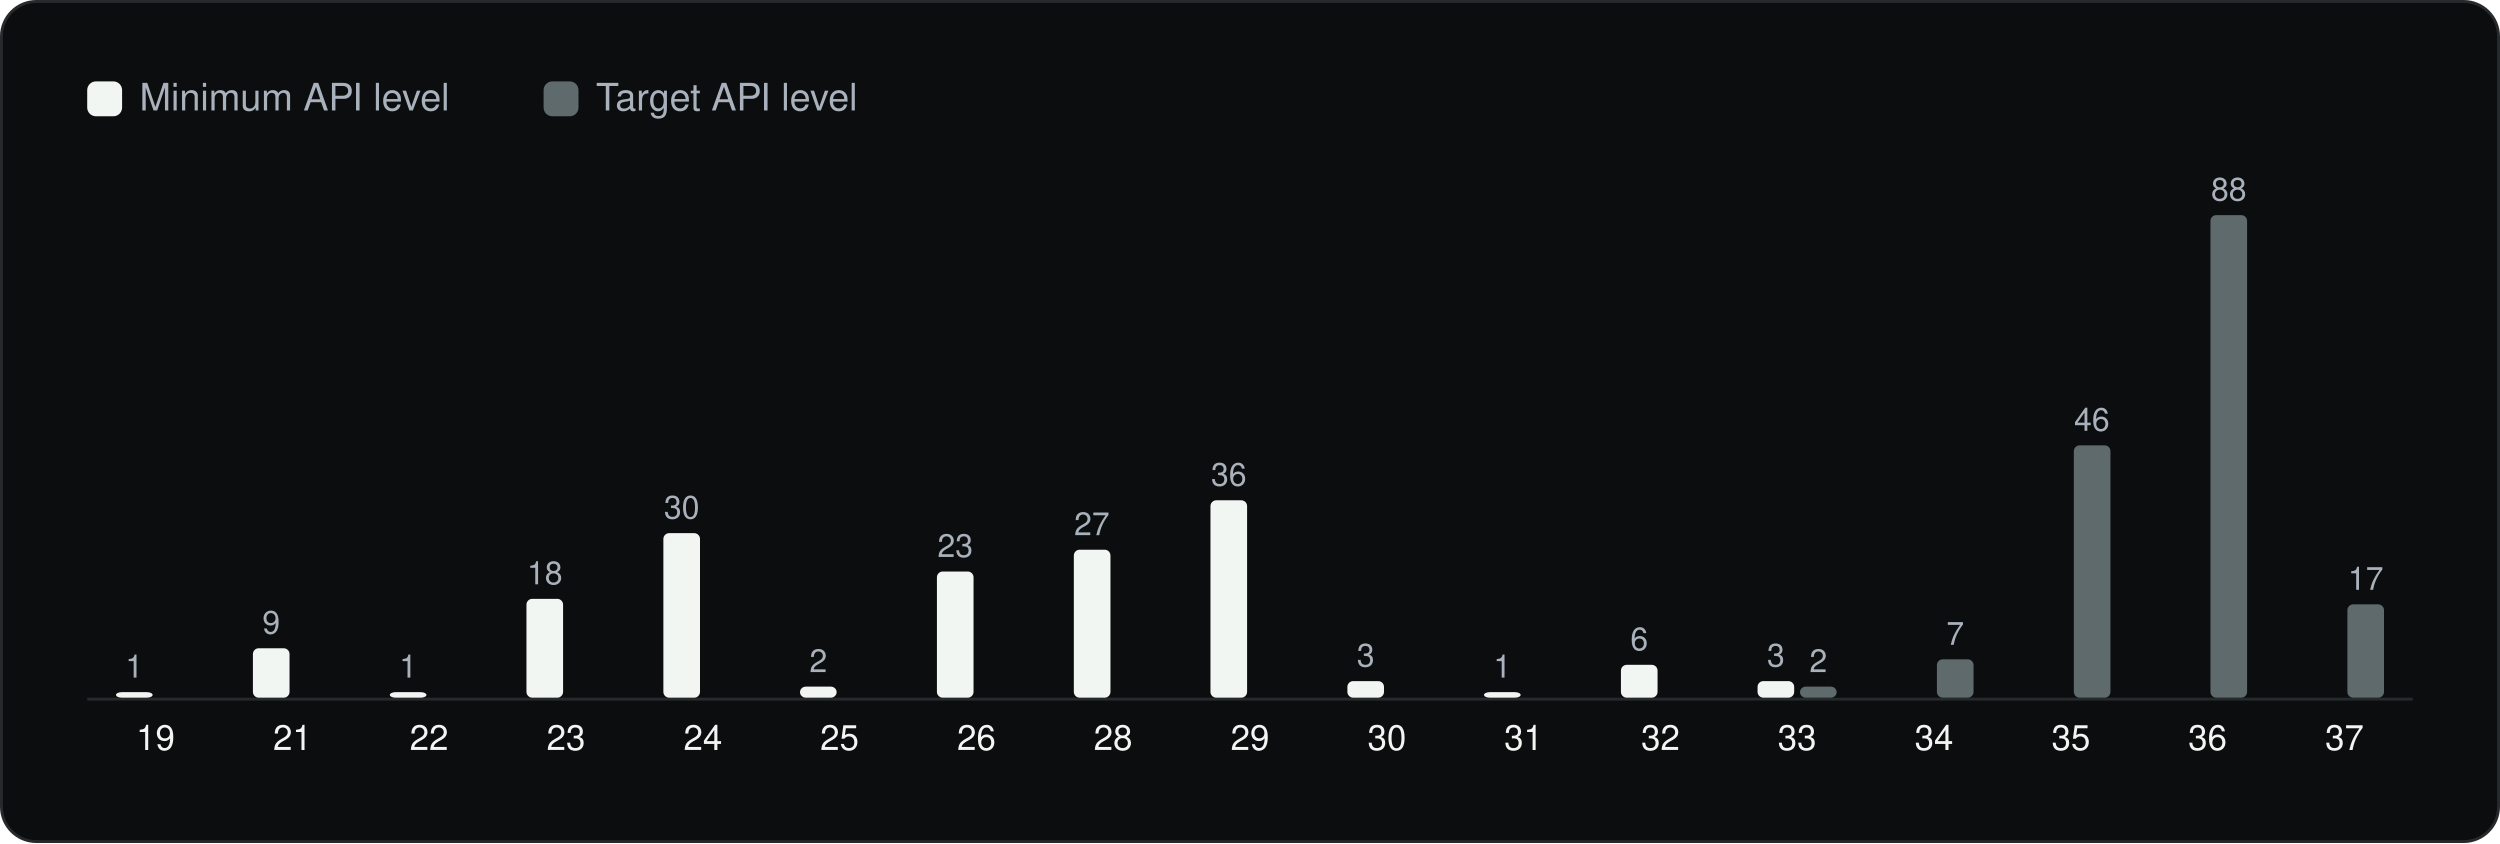
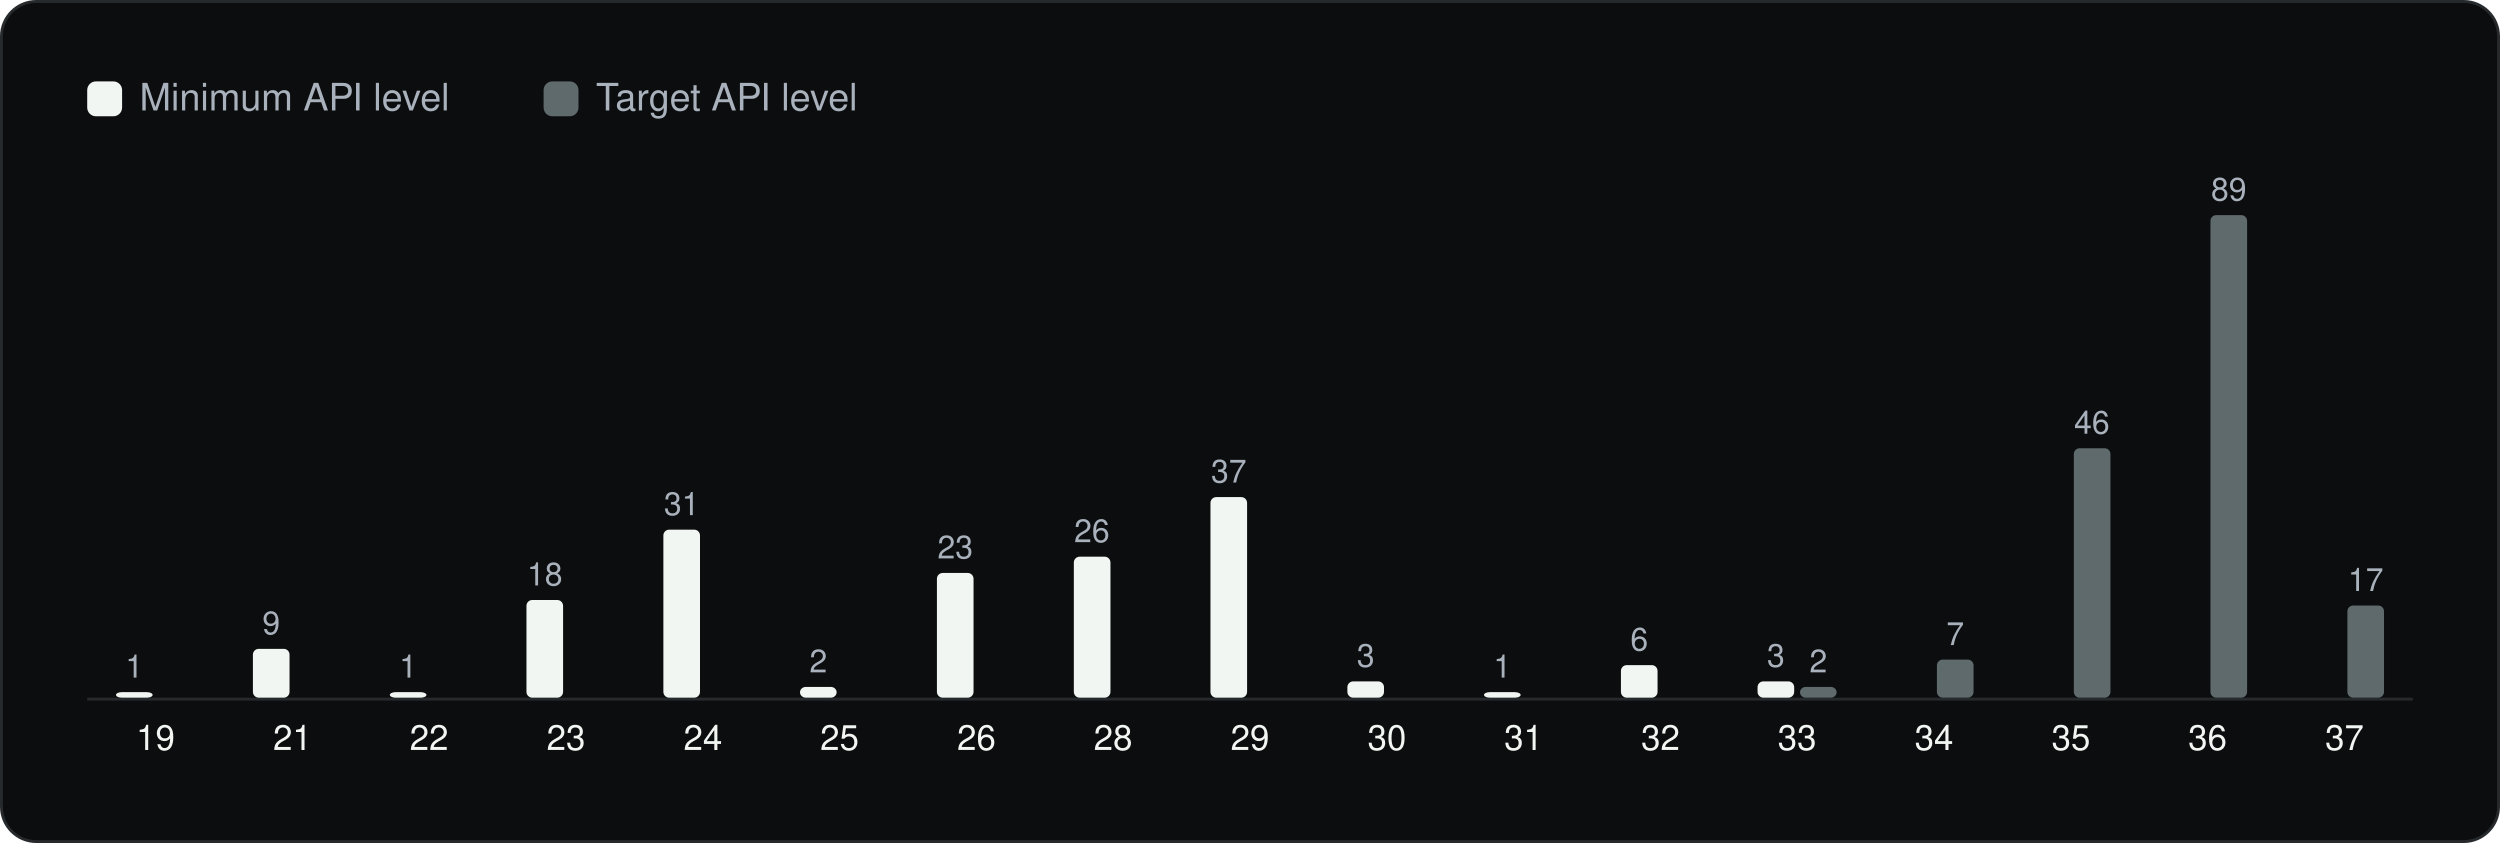
<svg xmlns="http://www.w3.org/2000/svg" viewBox="0 0 860 290" width="860" height="290" role="img" aria-label="Android API levels" font-family="Geist, -apple-system, BlinkMacSystemFont, 'Segoe UI', Helvetica, Arial, sans-serif">
  <rect x="0.5" y="0.5" width="859" height="289" rx="12" fill="#0C0D0E" stroke="#262A2D" />
  <g transform="translate(20 20)">
    <rect x="10" y="8" width="12" height="12" rx="3" fill="#F1F6F3" />
    <text x="28" y="18" font-size="13" fill="#A9B2BC">Minimum API level</text>
    <rect x="167.0" y="8" width="12" height="12" rx="3" fill="#5F6A6C" />
    <text x="185.0" y="18" font-size="13" fill="#A9B2BC">Target API level</text>
    <line x1="10" y1="220.5" x2="810" y2="220.5" stroke="#262A2D" />
    <rect x="19.9" y="218.1" width="12.6" height="1.9" rx="2" fill="#F1F6F3" />
    <text x="26.2" y="213.1" font-size="11" text-anchor="middle" fill="#A9B2BC">1</text>
    <text x="33.5" y="238.0" font-size="12" text-anchor="middle" fill="#F1F6F3">19</text>
-     <rect x="67.0" y="203.0" width="12.6" height="17.0" rx="2" fill="#F1F6F3" />
-     <text x="73.3" y="198.0" font-size="11" text-anchor="middle" fill="#A9B2BC">9</text>
+     <rect x="67.0" y="203.2" width="12.6" height="16.8" rx="2" fill="#F1F6F3" />
+     <text x="73.3" y="198.2" font-size="11" text-anchor="middle" fill="#A9B2BC">9</text>
    <text x="80.6" y="238.0" font-size="12" text-anchor="middle" fill="#F1F6F3">21</text>
    <rect x="114.1" y="218.1" width="12.6" height="1.9" rx="2" fill="#F1F6F3" />
    <text x="120.4" y="213.1" font-size="11" text-anchor="middle" fill="#A9B2BC">1</text>
    <text x="127.6" y="238.0" font-size="12" text-anchor="middle" fill="#F1F6F3">22</text>
-     <rect x="161.1" y="186.0" width="12.6" height="34.0" rx="2" fill="#F1F6F3" />
-     <text x="167.4" y="181.0" font-size="11" text-anchor="middle" fill="#A9B2BC">18</text>
+     <rect x="161.1" y="186.4" width="12.6" height="33.6" rx="2" fill="#F1F6F3" />
+     <text x="167.4" y="181.4" font-size="11" text-anchor="middle" fill="#A9B2BC">18</text>
    <text x="174.7" y="238.0" font-size="12" text-anchor="middle" fill="#F1F6F3">23</text>
-     <rect x="208.2" y="163.4" width="12.6" height="56.6" rx="2" fill="#F1F6F3" />
-     <text x="214.5" y="158.4" font-size="11" text-anchor="middle" fill="#A9B2BC">30</text>
+     <rect x="208.2" y="162.2" width="12.6" height="57.8" rx="2" fill="#F1F6F3" />
+     <text x="214.5" y="157.2" font-size="11" text-anchor="middle" fill="#A9B2BC">31</text>
    <text x="221.8" y="238.0" font-size="12" text-anchor="middle" fill="#F1F6F3">24</text>
-     <rect x="255.2" y="216.2" width="12.6" height="3.8" rx="2" fill="#F1F6F3" />
-     <text x="261.5" y="211.2" font-size="11" text-anchor="middle" fill="#A9B2BC">2</text>
+     <rect x="255.2" y="216.3" width="12.6" height="3.7" rx="2" fill="#F1F6F3" />
+     <text x="261.5" y="211.3" font-size="11" text-anchor="middle" fill="#A9B2BC">2</text>
    <text x="268.8" y="238.0" font-size="12" text-anchor="middle" fill="#F1F6F3">25</text>
-     <rect x="302.3" y="176.6" width="12.6" height="43.4" rx="2" fill="#F1F6F3" />
-     <text x="308.6" y="171.6" font-size="11" text-anchor="middle" fill="#A9B2BC">23</text>
+     <rect x="302.3" y="177.1" width="12.6" height="42.9" rx="2" fill="#F1F6F3" />
+     <text x="308.6" y="172.1" font-size="11" text-anchor="middle" fill="#A9B2BC">23</text>
    <text x="315.9" y="238.0" font-size="12" text-anchor="middle" fill="#F1F6F3">26</text>
-     <rect x="349.4" y="169.1" width="12.6" height="50.9" rx="2" fill="#F1F6F3" />
-     <text x="355.6" y="164.1" font-size="11" text-anchor="middle" fill="#A9B2BC">27</text>
+     <rect x="349.4" y="171.5" width="12.6" height="48.5" rx="2" fill="#F1F6F3" />
+     <text x="355.6" y="166.5" font-size="11" text-anchor="middle" fill="#A9B2BC">26</text>
    <text x="362.9" y="238.0" font-size="12" text-anchor="middle" fill="#F1F6F3">28</text>
-     <rect x="396.4" y="152.1" width="12.6" height="67.9" rx="2" fill="#F1F6F3" />
-     <text x="402.7" y="147.1" font-size="11" text-anchor="middle" fill="#A9B2BC">36</text>
+     <rect x="396.4" y="151.0" width="12.6" height="69.0" rx="2" fill="#F1F6F3" />
+     <text x="402.7" y="146.0" font-size="11" text-anchor="middle" fill="#A9B2BC">37</text>
    <text x="410.0" y="238.0" font-size="12" text-anchor="middle" fill="#F1F6F3">29</text>
-     <rect x="443.5" y="214.3" width="12.6" height="5.7" rx="2" fill="#F1F6F3" />
-     <text x="449.8" y="209.3" font-size="11" text-anchor="middle" fill="#A9B2BC">3</text>
+     <rect x="443.5" y="214.4" width="12.6" height="5.6" rx="2" fill="#F1F6F3" />
+     <text x="449.8" y="209.4" font-size="11" text-anchor="middle" fill="#A9B2BC">3</text>
    <text x="457.1" y="238.0" font-size="12" text-anchor="middle" fill="#F1F6F3">30</text>
    <rect x="490.5" y="218.1" width="12.6" height="1.9" rx="2" fill="#F1F6F3" />
    <text x="496.8" y="213.1" font-size="11" text-anchor="middle" fill="#A9B2BC">1</text>
    <text x="504.1" y="238.0" font-size="12" text-anchor="middle" fill="#F1F6F3">31</text>
-     <rect x="537.6" y="208.7" width="12.6" height="11.3" rx="2" fill="#F1F6F3" />
-     <text x="543.9" y="203.7" font-size="11" text-anchor="middle" fill="#A9B2BC">6</text>
+     <rect x="537.6" y="208.8" width="12.6" height="11.2" rx="2" fill="#F1F6F3" />
+     <text x="543.9" y="203.8" font-size="11" text-anchor="middle" fill="#A9B2BC">6</text>
    <text x="551.2" y="238.0" font-size="12" text-anchor="middle" fill="#F1F6F3">32</text>
-     <rect x="584.6" y="214.3" width="12.6" height="5.7" rx="2" fill="#F1F6F3" />
-     <text x="590.9" y="209.3" font-size="11" text-anchor="middle" fill="#A9B2BC">3</text>
-     <rect x="599.2" y="216.2" width="12.6" height="3.8" rx="2" fill="#5F6A6C" />
-     <text x="605.5" y="211.2" font-size="11" text-anchor="middle" fill="#A9B2BC">2</text>
+     <rect x="584.6" y="214.4" width="12.6" height="5.6" rx="2" fill="#F1F6F3" />
+     <text x="590.9" y="209.4" font-size="11" text-anchor="middle" fill="#A9B2BC">3</text>
+     <rect x="599.2" y="216.3" width="12.6" height="3.7" rx="2" fill="#5F6A6C" />
+     <text x="605.5" y="211.3" font-size="11" text-anchor="middle" fill="#A9B2BC">2</text>
    <text x="598.2" y="238.0" font-size="12" text-anchor="middle" fill="#F1F6F3">33</text>
-     <rect x="646.3" y="206.8" width="12.6" height="13.2" rx="2" fill="#5F6A6C" />
-     <text x="652.6" y="201.8" font-size="11" text-anchor="middle" fill="#A9B2BC">7</text>
+     <rect x="646.3" y="206.9" width="12.6" height="13.1" rx="2" fill="#5F6A6C" />
+     <text x="652.6" y="201.9" font-size="11" text-anchor="middle" fill="#A9B2BC">7</text>
    <text x="645.3" y="238.0" font-size="12" text-anchor="middle" fill="#F1F6F3">34</text>
-     <rect x="693.4" y="133.2" width="12.6" height="86.8" rx="2" fill="#5F6A6C" />
-     <text x="699.6" y="128.2" font-size="11" text-anchor="middle" fill="#A9B2BC">46</text>
+     <rect x="693.4" y="134.2" width="12.6" height="85.8" rx="2" fill="#5F6A6C" />
+     <text x="699.6" y="129.2" font-size="11" text-anchor="middle" fill="#A9B2BC">46</text>
    <text x="692.4" y="238.0" font-size="12" text-anchor="middle" fill="#F1F6F3">35</text>
    <rect x="740.4" y="54.0" width="12.6" height="166.0" rx="2" fill="#5F6A6C" />
-     <text x="746.7" y="49.0" font-size="11" text-anchor="middle" fill="#A9B2BC">88</text>
+     <text x="746.7" y="49.0" font-size="11" text-anchor="middle" fill="#A9B2BC">89</text>
    <text x="739.4" y="238.0" font-size="12" text-anchor="middle" fill="#F1F6F3">36</text>
-     <rect x="787.5" y="187.9" width="12.6" height="32.1" rx="2" fill="#5F6A6C" />
-     <text x="793.8" y="182.9" font-size="11" text-anchor="middle" fill="#A9B2BC">17</text>
+     <rect x="787.5" y="188.3" width="12.6" height="31.7" rx="2" fill="#5F6A6C" />
+     <text x="793.8" y="183.3" font-size="11" text-anchor="middle" fill="#A9B2BC">17</text>
    <text x="786.5" y="238.0" font-size="12" text-anchor="middle" fill="#F1F6F3">37</text>
  </g>
</svg>
